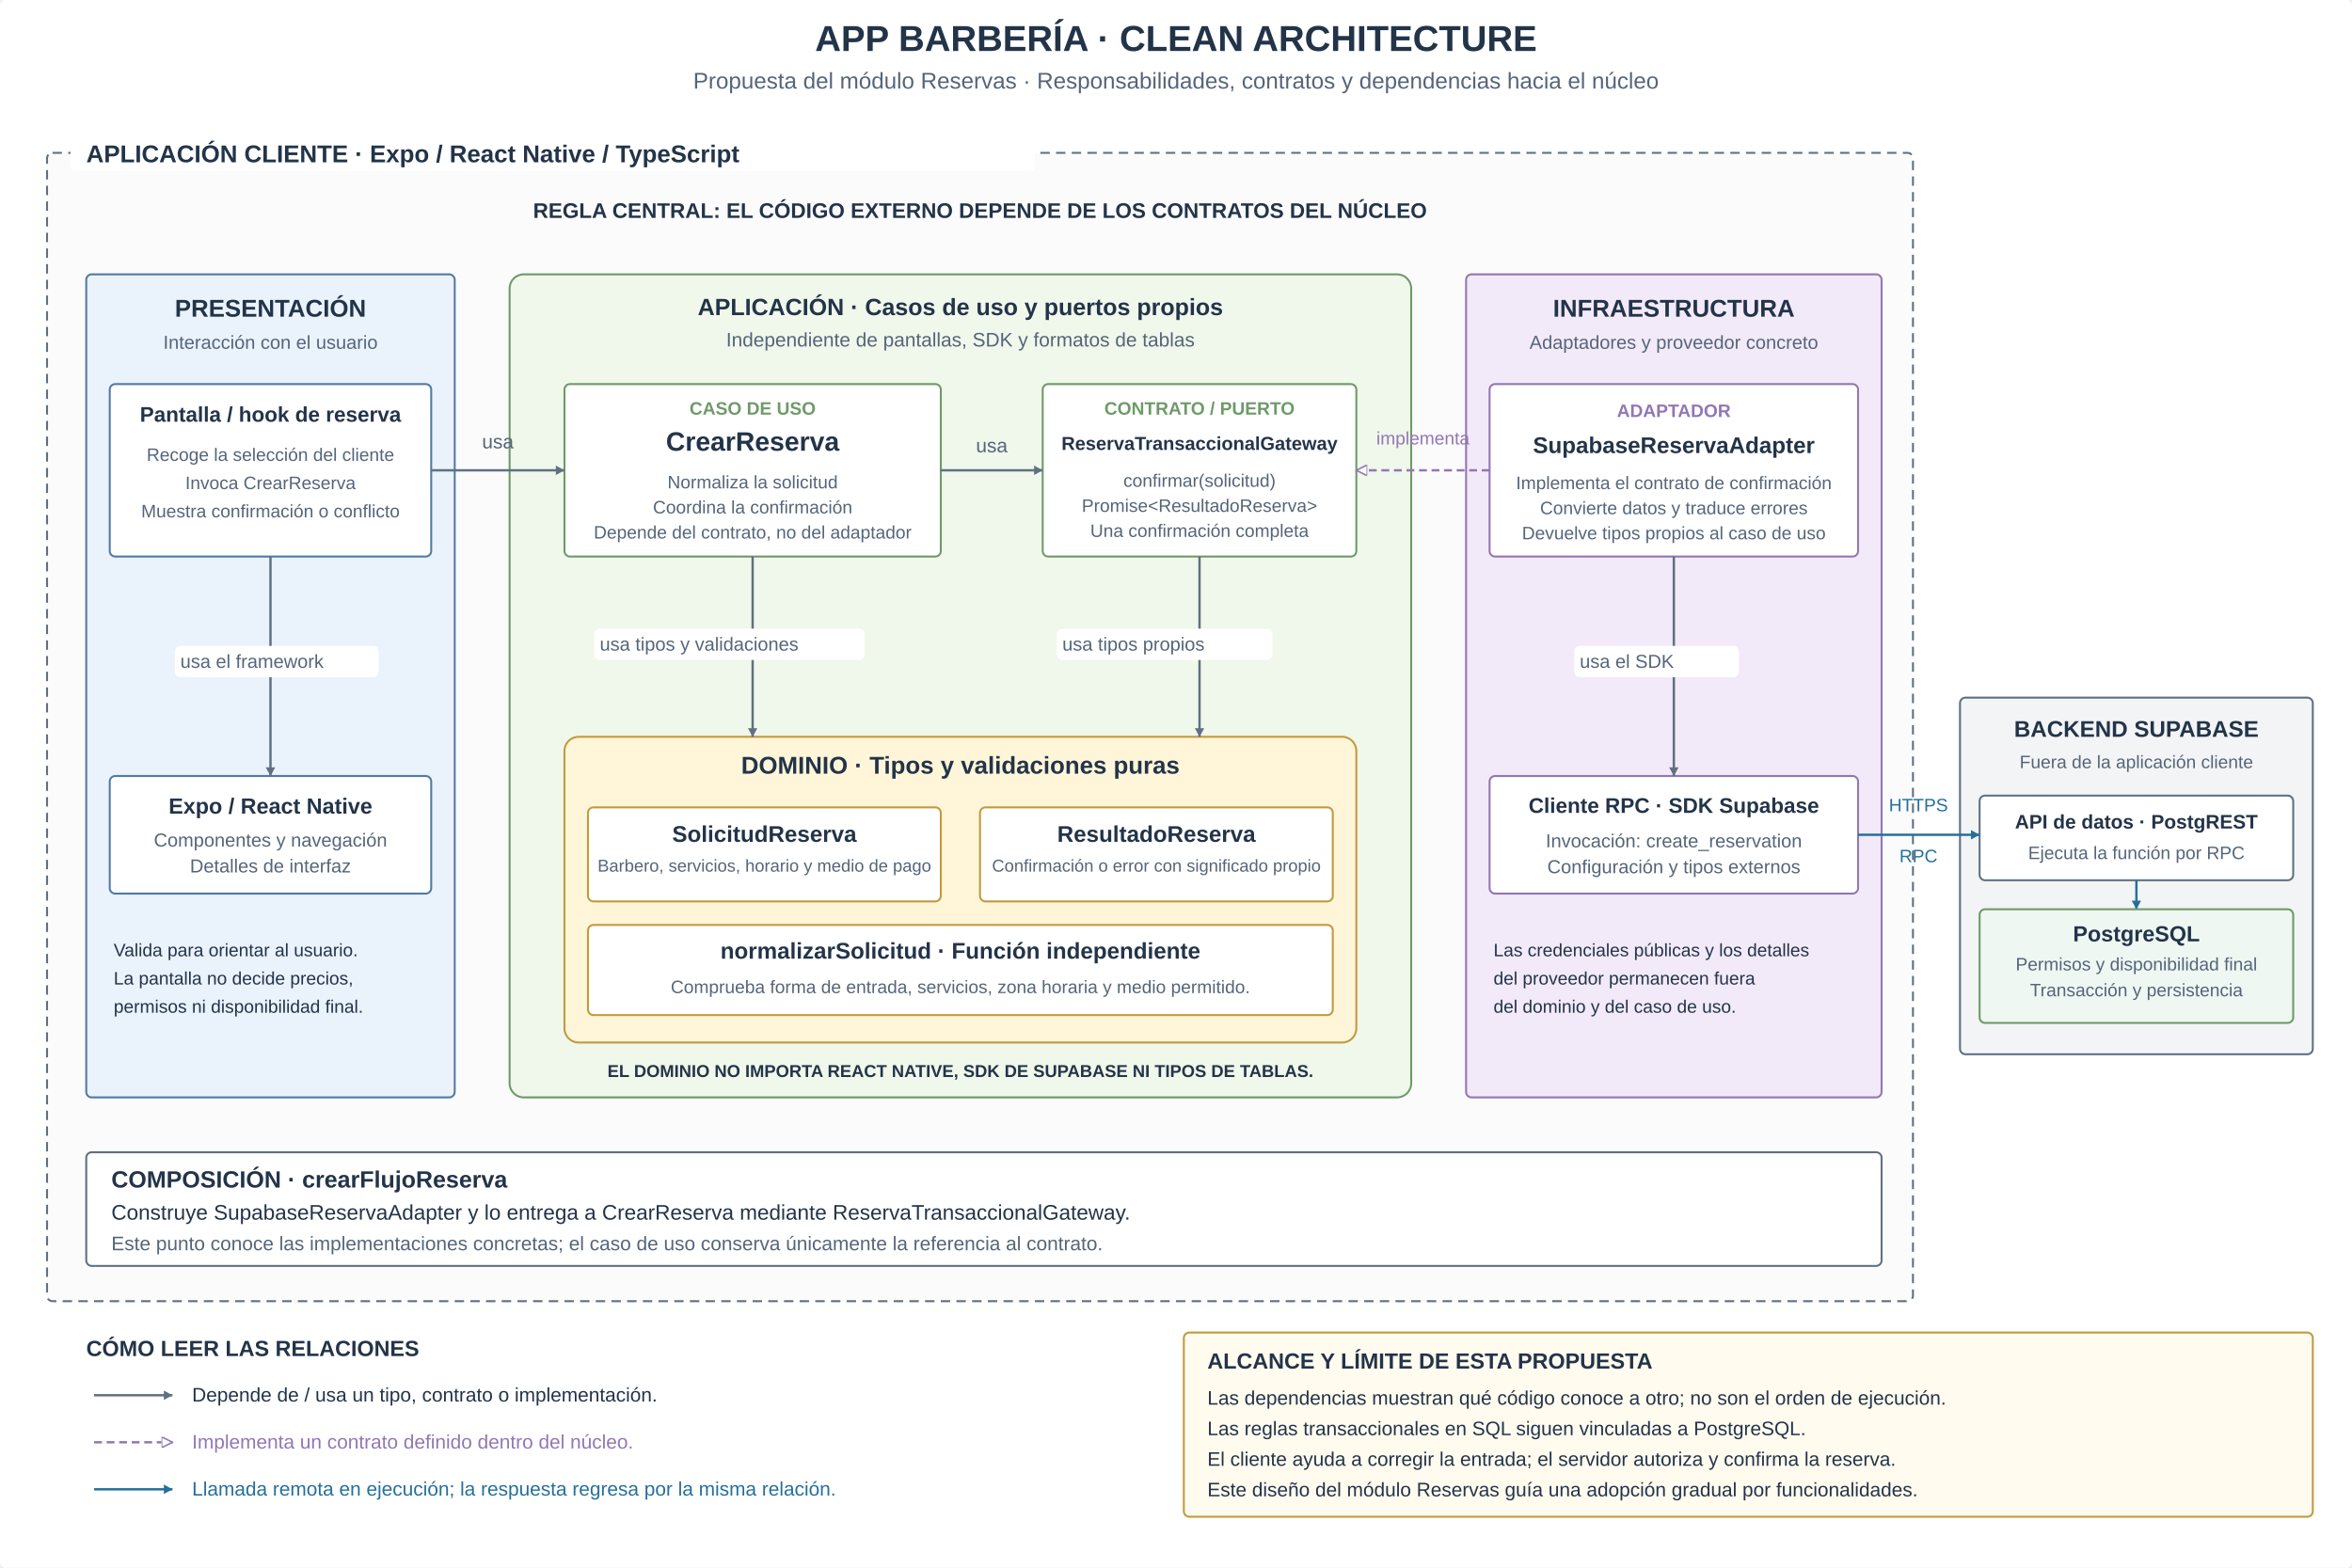
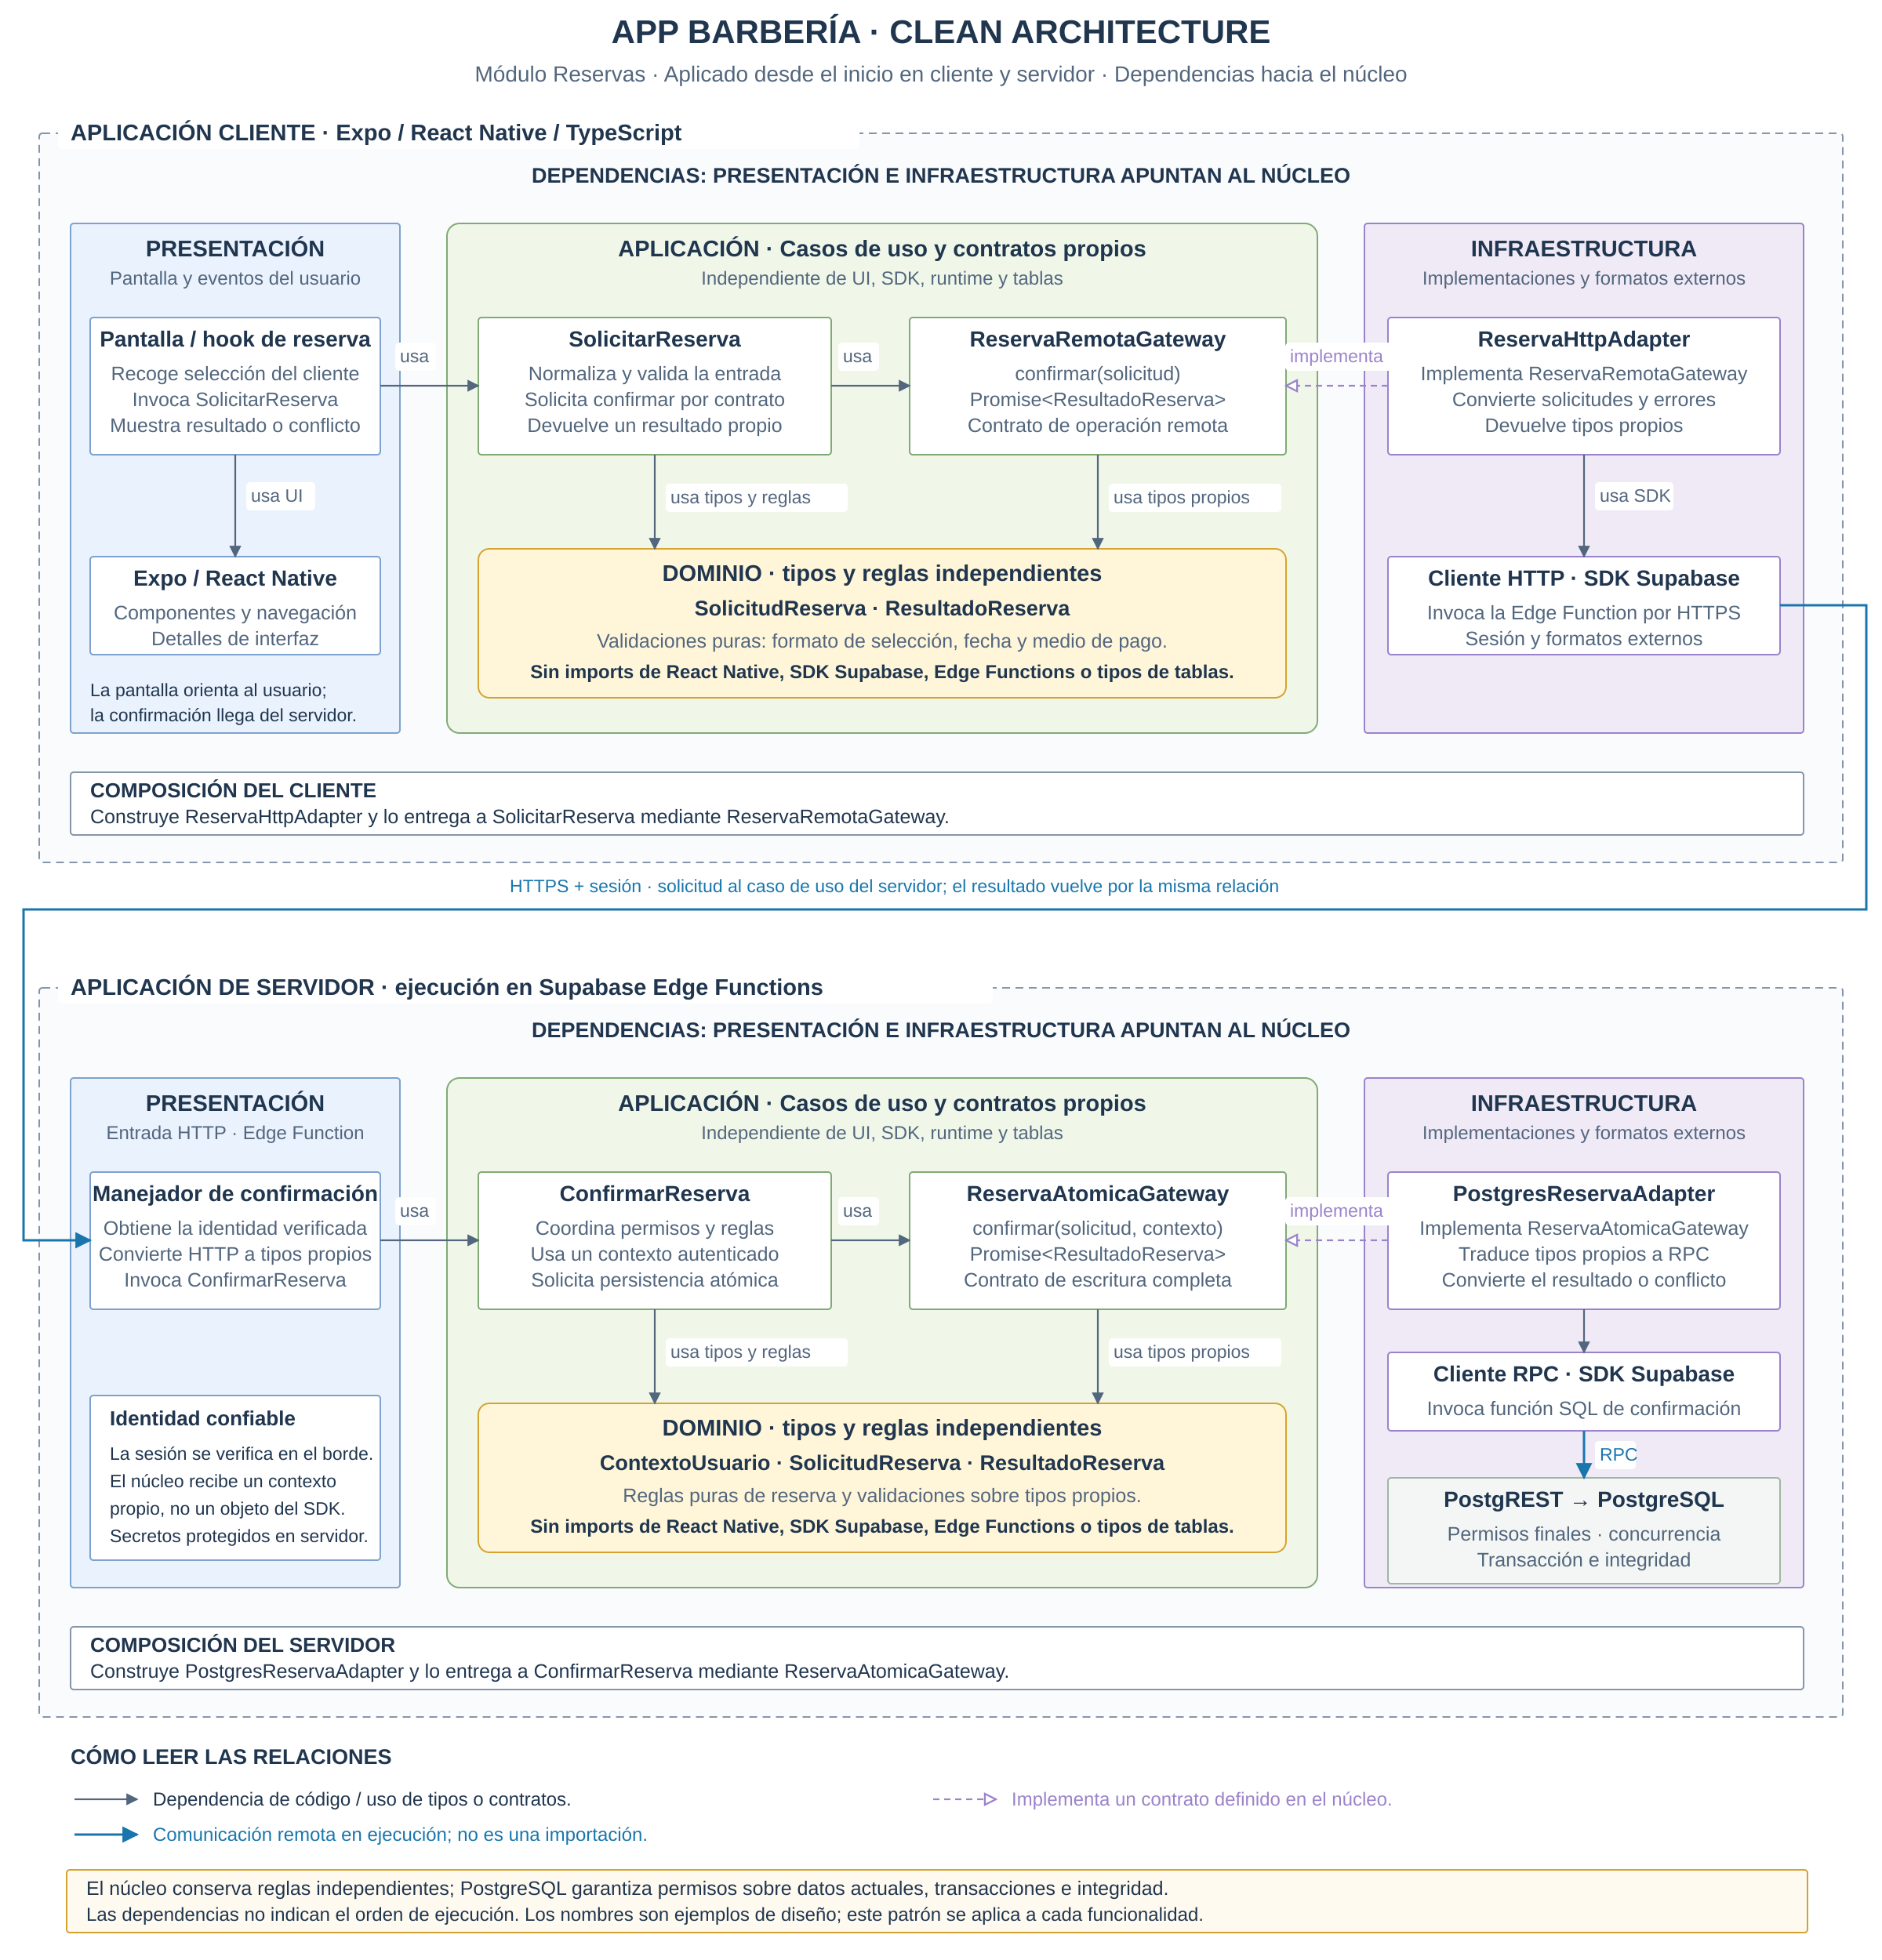
- <svg xmlns="http://www.w3.org/2000/svg" width="3000" height="2000" viewBox="0 0 3000 2000">
+ <svg xmlns="http://www.w3.org/2000/svg" width="2400" height="2500" viewBox="0 0 2400 2500">
  <defs>
-     <marker id="dep" markerWidth="12" markerHeight="12" refX="11" refY="6" orient="auto" markerUnits="userSpaceOnUse">
-       <path d="M0 0 L11 6 L0 12 Z" fill="#607081" />
+     <marker id="dep" viewBox="0 0 10 10" refX="9" refY="5" markerWidth="7" markerHeight="7" orient="auto">
+       <path d="M0 0L10 5L0 10Z" fill="#52667d" />
    </marker>
-     <marker id="impl" markerWidth="15" markerHeight="14" refX="14" refY="7" orient="auto" markerUnits="userSpaceOnUse">
-       <path d="M0 0 L14 7 L0 14 Z" fill="white" stroke="#9277B3" stroke-width="2" />
+     <marker id="impl" viewBox="0 0 10 10" refX="9" refY="5" markerWidth="8" markerHeight="8" orient="auto">
+       <path d="M1 1L9 5L1 9Z" fill="white" stroke="#9b83cb" stroke-width="1.3" />
    </marker>
-     <marker id="remote" markerWidth="12" markerHeight="12" refX="11" refY="6" orient="auto" markerUnits="userSpaceOnUse">
-       <path d="M0 0 L11 6 L0 12 Z" fill="#25709A" />
+     <marker id="remote" viewBox="0 0 10 10" refX="9" refY="5" markerWidth="7" markerHeight="7" orient="auto">
+       <path d="M0 0L10 5L0 10Z" fill="#1976ad" />
    </marker>
  </defs>
-   <rect x="0" y="0" width="3000" height="2000" rx="7" fill="white" stroke="none" stroke-width="2.5" />
-   <text x="1500" y="65" font-family="Arial, sans-serif" font-size="46" font-weight="700" fill="#233449" text-anchor="middle">APP BARBERÍA · CLEAN ARCHITECTURE</text>
-   <text x="1500" y="113" font-family="Arial, sans-serif" font-size="29" font-weight="400" fill="#556579" text-anchor="middle">Propuesta del módulo Reservas · Responsabilidades, contratos y dependencias hacia el núcleo</text>
-   <rect x="60" y="195" width="2380" height="1465" rx="7" fill="#FBFBFC" stroke="#607081" stroke-width="2.5" stroke-dasharray="12 8" />
-   <rect x="90" y="174" width="1230" height="44" rx="7" fill="white" stroke="none" stroke-width="2.5" />
-   <text x="110" y="207" font-family="Arial, sans-serif" font-size="31" font-weight="700" fill="#233449" text-anchor="start">APLICACIÓN CLIENTE · Expo / React Native / TypeScript</text>
-   <text x="1250" y="278" font-family="Arial, sans-serif" font-size="27" font-weight="700" fill="#233449" text-anchor="middle">REGLA CENTRAL: EL CÓDIGO EXTERNO DEPENDE DE LOS CONTRATOS DEL NÚCLEO</text>
-   <rect x="650" y="350" width="1150" height="1050" rx="18" fill="#F0F7EB" stroke="#6E9A68" stroke-width="2.5" />
-   <text x="1225" y="402" font-family="Arial, sans-serif" font-size="30" font-weight="700" fill="#233449" text-anchor="middle">APLICACIÓN · Casos de uso y puertos propios</text>
-   <text x="1225" y="442" font-family="Arial, sans-serif" font-size="25" font-weight="400" fill="#556579" text-anchor="middle">Independiente de pantallas, SDK y formatos de tablas</text>
-   <rect x="720" y="490" width="480" height="220" rx="7" fill="white" stroke="#6E9A68" stroke-width="2.5" />
-   <text x="960" y="529" font-family="Arial, sans-serif" font-size="23" font-weight="700" fill="#6E9A68" text-anchor="middle">CASO DE USO</text>
-   <text x="960" y="575" font-family="Arial, sans-serif" font-size="34" font-weight="700" fill="#233449" text-anchor="middle">CrearReserva</text>
-   <text x="960" y="623" font-family="Arial, sans-serif" font-size="23" font-weight="400" fill="#556579" text-anchor="middle">Normaliza la solicitud</text>
-   <text x="960" y="655" font-family="Arial, sans-serif" font-size="23" font-weight="400" fill="#556579" text-anchor="middle">Coordina la confirmación</text>
-   <text x="960" y="687" font-family="Arial, sans-serif" font-size="23" font-weight="400" fill="#556579" text-anchor="middle">Depende del contrato, no del adaptador</text>
-   <rect x="1330" y="490" width="400" height="220" rx="7" fill="white" stroke="#6E9A68" stroke-width="2.5" />
-   <text x="1530" y="529" font-family="Arial, sans-serif" font-size="23" font-weight="700" fill="#6E9A68" text-anchor="middle">CONTRATO / PUERTO</text>
-   <text x="1530" y="574" font-family="Arial, sans-serif" font-size="24" font-weight="700" fill="#233449" text-anchor="middle">ReservaTransaccionalGateway</text>
-   <text x="1530" y="621" font-family="Arial, sans-serif" font-size="23" font-weight="400" fill="#556579" text-anchor="middle">confirmar(solicitud)</text>
-   <text x="1530" y="653" font-family="Arial, sans-serif" font-size="23" font-weight="400" fill="#556579" text-anchor="middle">Promise&lt;ResultadoReserva&gt;</text>
-   <text x="1530" y="685" font-family="Arial, sans-serif" font-size="23" font-weight="400" fill="#556579" text-anchor="middle">Una confirmación completa</text>
-   <path d="M1200 600 H1330" fill="none" stroke="#607081" stroke-width="3" marker-end="url(#dep)" />
-   <text x="1265" y="577" font-family="Arial, sans-serif" font-size="25" font-weight="400" fill="#556579" text-anchor="middle">usa</text>
-   <rect x="720" y="940" width="1010" height="390" rx="18" fill="#FFF6D9" stroke="#C19A40" stroke-width="2.5" />
-   <text x="1225" y="987" font-family="Arial, sans-serif" font-size="31" font-weight="700" fill="#233449" text-anchor="middle">DOMINIO · Tipos y validaciones puras</text>
-   <rect x="750" y="1030" width="450" height="120" rx="7" fill="white" stroke="#C19A40" stroke-width="2.5" />
-   <text x="975" y="1074" font-family="Arial, sans-serif" font-size="29" font-weight="700" fill="#233449" text-anchor="middle">SolicitudReserva</text>
-   <text x="975" y="1112" font-family="Arial, sans-serif" font-size="22" font-weight="400" fill="#556579" text-anchor="middle">Barbero, servicios, horario y medio de pago</text>
-   <rect x="1250" y="1030" width="450" height="120" rx="7" fill="white" stroke="#C19A40" stroke-width="2.5" />
-   <text x="1475" y="1074" font-family="Arial, sans-serif" font-size="29" font-weight="700" fill="#233449" text-anchor="middle">ResultadoReserva</text>
-   <text x="1475" y="1112" font-family="Arial, sans-serif" font-size="22" font-weight="400" fill="#556579" text-anchor="middle">Confirmación o error con significado propio</text>
-   <rect x="750" y="1180" width="950" height="115" rx="7" fill="white" stroke="#C19A40" stroke-width="2.5" />
-   <text x="1225" y="1223" font-family="Arial, sans-serif" font-size="29" font-weight="700" fill="#233449" text-anchor="middle">normalizarSolicitud · Función independiente</text>
-   <text x="1225" y="1267" font-family="Arial, sans-serif" font-size="23" font-weight="400" fill="#556579" text-anchor="middle">Comprueba forma de entrada, servicios, zona horaria y medio permitido.</text>
-   <path d="M960 710 V940" fill="none" stroke="#607081" stroke-width="3" marker-end="url(#dep)" />
-   <rect x="758" y="802" width="345" height="40" rx="7" fill="white" stroke="none" stroke-width="2.5" />
-   <text x="765" y="830" font-family="Arial, sans-serif" font-size="24" font-weight="400" fill="#556579" text-anchor="start">usa tipos y validaciones</text>
-   <path d="M1530 710 V940" fill="none" stroke="#607081" stroke-width="3" marker-end="url(#dep)" />
-   <rect x="1348" y="802" width="275" height="40" rx="7" fill="white" stroke="none" stroke-width="2.5" />
-   <text x="1355" y="830" font-family="Arial, sans-serif" font-size="24" font-weight="400" fill="#556579" text-anchor="start">usa tipos propios</text>
-   <text x="1225" y="1374" font-family="Arial, sans-serif" font-size="22" font-weight="700" fill="#233449" text-anchor="middle">EL DOMINIO NO IMPORTA REACT NATIVE, SDK DE SUPABASE NI TIPOS DE TABLAS.</text>
-   <rect x="110" y="350" width="470" height="1050" rx="7" fill="#EAF2FC" stroke="#527AA5" stroke-width="2.5" />
-   <text x="345" y="404" font-family="Arial, sans-serif" font-size="31" font-weight="700" fill="#233449" text-anchor="middle">PRESENTACIÓN</text>
-   <text x="345" y="445" font-family="Arial, sans-serif" font-size="24" font-weight="400" fill="#556579" text-anchor="middle">Interacción con el usuario</text>
-   <rect x="140" y="490" width="410" height="220" rx="7" fill="white" stroke="#527AA5" stroke-width="2.5" />
-   <text x="345" y="538" font-family="Arial, sans-serif" font-size="27" font-weight="700" fill="#233449" text-anchor="middle">Pantalla / hook de reserva</text>
-   <text x="345" y="588" font-family="Arial, sans-serif" font-size="23" font-weight="400" fill="#556579" text-anchor="middle">Recoge la selección del cliente</text>
-   <text x="345" y="624" font-family="Arial, sans-serif" font-size="23" font-weight="400" fill="#556579" text-anchor="middle">Invoca CrearReserva</text>
-   <text x="345" y="660" font-family="Arial, sans-serif" font-size="23" font-weight="400" fill="#556579" text-anchor="middle">Muestra confirmación o conflicto</text>
-   <path d="M550 600 H720" fill="none" stroke="#607081" stroke-width="3" marker-end="url(#dep)" />
-   <text x="635" y="572" font-family="Arial, sans-serif" font-size="25" font-weight="400" fill="#556579" text-anchor="middle">usa</text>
-   <rect x="140" y="990" width="410" height="150" rx="7" fill="white" stroke="#527AA5" stroke-width="2.5" />
-   <text x="345" y="1038" font-family="Arial, sans-serif" font-size="28" font-weight="700" fill="#233449" text-anchor="middle">Expo / React Native</text>
-   <text x="345" y="1080" font-family="Arial, sans-serif" font-size="24" font-weight="400" fill="#556579" text-anchor="middle">Componentes y navegación</text>
-   <text x="345" y="1113" font-family="Arial, sans-serif" font-size="24" font-weight="400" fill="#556579" text-anchor="middle">Detalles de interfaz</text>
-   <path d="M345 710 V990" fill="none" stroke="#607081" stroke-width="3" marker-end="url(#dep)" />
-   <rect x="223" y="824" width="260" height="40" rx="7" fill="white" stroke="none" stroke-width="2.5" />
-   <text x="230" y="852" font-family="Arial, sans-serif" font-size="24" font-weight="400" fill="#556579" text-anchor="start">usa el framework</text>
-   <text x="145" y="1220" font-family="Arial, sans-serif" font-size="23" font-weight="400" fill="#233449" text-anchor="start">Valida para orientar al usuario.</text>
-   <text x="145" y="1256" font-family="Arial, sans-serif" font-size="23" font-weight="400" fill="#233449" text-anchor="start">La pantalla no decide precios,</text>
-   <text x="145" y="1292" font-family="Arial, sans-serif" font-size="23" font-weight="400" fill="#233449" text-anchor="start">permisos ni disponibilidad final.</text>
-   <rect x="1870" y="350" width="530" height="1050" rx="7" fill="#F2EAF8" stroke="#9277B3" stroke-width="2.5" />
-   <text x="2135" y="404" font-family="Arial, sans-serif" font-size="31" font-weight="700" fill="#233449" text-anchor="middle">INFRAESTRUCTURA</text>
-   <text x="2135" y="445" font-family="Arial, sans-serif" font-size="24" font-weight="400" fill="#556579" text-anchor="middle">Adaptadores y proveedor concreto</text>
-   <rect x="1900" y="490" width="470" height="220" rx="7" fill="white" stroke="#9277B3" stroke-width="2.5" />
-   <text x="2135" y="532" font-family="Arial, sans-serif" font-size="23" font-weight="700" fill="#9277B3" text-anchor="middle">ADAPTADOR</text>
-   <text x="2135" y="578" font-family="Arial, sans-serif" font-size="29" font-weight="700" fill="#233449" text-anchor="middle">SupabaseReservaAdapter</text>
-   <text x="2135" y="624" font-family="Arial, sans-serif" font-size="23" font-weight="400" fill="#556579" text-anchor="middle">Implementa el contrato de confirmación</text>
-   <text x="2135" y="656" font-family="Arial, sans-serif" font-size="23" font-weight="400" fill="#556579" text-anchor="middle">Convierte datos y traduce errores</text>
-   <text x="2135" y="688" font-family="Arial, sans-serif" font-size="23" font-weight="400" fill="#556579" text-anchor="middle">Devuelve tipos propios al caso de uso</text>
-   <path d="M1900 600 H1730" fill="none" stroke="#9277B3" stroke-width="3" stroke-dasharray="10 6" marker-end="url(#impl)" />
-   <text x="1815" y="567" font-family="Arial, sans-serif" font-size="23" font-weight="400" fill="#9277B3" text-anchor="middle">implementa</text>
-   <rect x="1900" y="990" width="470" height="150" rx="7" fill="white" stroke="#9277B3" stroke-width="2.5" />
-   <text x="2135" y="1037" font-family="Arial, sans-serif" font-size="27" font-weight="700" fill="#233449" text-anchor="middle">Cliente RPC · SDK Supabase</text>
-   <text x="2135" y="1081" font-family="Arial, sans-serif" font-size="24" font-weight="400" fill="#556579" text-anchor="middle">Invocación: create_reservation</text>
-   <text x="2135" y="1114" font-family="Arial, sans-serif" font-size="24" font-weight="400" fill="#556579" text-anchor="middle">Configuración y tipos externos</text>
-   <path d="M2135 710 V990" fill="none" stroke="#607081" stroke-width="3" marker-end="url(#dep)" />
-   <rect x="2008" y="824" width="210" height="40" rx="7" fill="white" stroke="none" stroke-width="2.5" />
-   <text x="2015" y="852" font-family="Arial, sans-serif" font-size="24" font-weight="400" fill="#556579" text-anchor="start">usa el SDK</text>
-   <text x="1905" y="1220" font-family="Arial, sans-serif" font-size="23" font-weight="400" fill="#233449" text-anchor="start">Las credenciales públicas y los detalles</text>
-   <text x="1905" y="1256" font-family="Arial, sans-serif" font-size="23" font-weight="400" fill="#233449" text-anchor="start">del proveedor permanecen fuera</text>
-   <text x="1905" y="1292" font-family="Arial, sans-serif" font-size="23" font-weight="400" fill="#233449" text-anchor="start">del dominio y del caso de uso.</text>
-   <rect x="2500" y="890" width="450" height="455" rx="7" fill="#F3F4F6" stroke="#607081" stroke-width="2.5" />
-   <text x="2725" y="940" font-family="Arial, sans-serif" font-size="29" font-weight="700" fill="#233449" text-anchor="middle">BACKEND SUPABASE</text>
-   <text x="2725" y="980" font-family="Arial, sans-serif" font-size="23" font-weight="400" fill="#556579" text-anchor="middle">Fuera de la aplicación cliente</text>
-   <rect x="2525" y="1015" width="400" height="108" rx="7" fill="white" stroke="#607081" stroke-width="2.5" />
-   <text x="2725" y="1057" font-family="Arial, sans-serif" font-size="25" font-weight="700" fill="#233449" text-anchor="middle">API de datos · PostgREST</text>
-   <text x="2725" y="1096" font-family="Arial, sans-serif" font-size="23" font-weight="400" fill="#556579" text-anchor="middle">Ejecuta la función por RPC</text>
-   <path d="M2370 1065 H2525" fill="none" stroke="#25709A" stroke-width="3" marker-end="url(#remote)" />
-   <text x="2447" y="1035" font-family="Arial, sans-serif" font-size="23" font-weight="400" fill="#25709A" text-anchor="middle">HTTPS</text>
-   <text x="2447" y="1100" font-family="Arial, sans-serif" font-size="23" font-weight="400" fill="#25709A" text-anchor="middle">RPC</text>
-   <path d="M2725 1123 V1160" fill="none" stroke="#25709A" stroke-width="3" marker-end="url(#remote)" />
-   <rect x="2525" y="1160" width="400" height="145" rx="7" fill="#EEF7F2" stroke="#6E9A68" stroke-width="2.5" />
-   <text x="2725" y="1201" font-family="Arial, sans-serif" font-size="28" font-weight="700" fill="#233449" text-anchor="middle">PostgreSQL</text>
-   <text x="2725" y="1238" font-family="Arial, sans-serif" font-size="23" font-weight="400" fill="#556579" text-anchor="middle">Permisos y disponibilidad final</text>
-   <text x="2725" y="1271" font-family="Arial, sans-serif" font-size="23" font-weight="400" fill="#556579" text-anchor="middle">Transacción y persistencia</text>
-   <rect x="110" y="1470" width="2290" height="145" rx="7" fill="white" stroke="#607081" stroke-width="2.5" />
-   <text x="142" y="1515" font-family="Arial, sans-serif" font-size="30" font-weight="700" fill="#233449" text-anchor="start">COMPOSICIÓN · crearFlujoReserva</text>
-   <text x="142" y="1556" font-family="Arial, sans-serif" font-size="27" font-weight="400" fill="#233449" text-anchor="start">Construye SupabaseReservaAdapter y lo entrega a CrearReserva mediante ReservaTransaccionalGateway.</text>
-   <text x="142" y="1595" font-family="Arial, sans-serif" font-size="25" font-weight="400" fill="#556579" text-anchor="start">Este punto conoce las implementaciones concretas; el caso de uso conserva únicamente la referencia al contrato.</text>
-   <text x="110" y="1730" font-family="Arial, sans-serif" font-size="28" font-weight="700" fill="#233449" text-anchor="start">CÓMO LEER LAS RELACIONES</text>
-   <path d="M120 1780 H220" fill="none" stroke="#607081" stroke-width="3" marker-end="url(#dep)" />
-   <text x="245" y="1788" font-family="Arial, sans-serif" font-size="25" font-weight="400" fill="#233449" text-anchor="start">Depende de / usa un tipo, contrato o implementación.</text>
-   <path d="M120 1840 H220" fill="none" stroke="#9277B3" stroke-width="3" stroke-dasharray="10 6" marker-end="url(#impl)" />
-   <text x="245" y="1848" font-family="Arial, sans-serif" font-size="25" font-weight="400" fill="#9277B3" text-anchor="start">Implementa un contrato definido dentro del núcleo.</text>
-   <path d="M120 1900 H220" fill="none" stroke="#25709A" stroke-width="3" marker-end="url(#remote)" />
-   <text x="245" y="1908" font-family="Arial, sans-serif" font-size="25" font-weight="400" fill="#25709A" text-anchor="start">Llamada remota en ejecución; la respuesta regresa por la misma relación.</text>
-   <rect x="1510" y="1700" width="1440" height="235" rx="7" fill="#FFFBEF" stroke="#C19A40" stroke-width="2.5" />
-   <text x="1540" y="1746" font-family="Arial, sans-serif" font-size="28" font-weight="700" fill="#233449" text-anchor="start">ALCANCE Y LÍMITE DE ESTA PROPUESTA</text>
-   <text x="1540" y="1792" font-family="Arial, sans-serif" font-size="25" font-weight="400" fill="#233449" text-anchor="start">Las dependencias muestran qué código conoce a otro; no son el orden de ejecución.</text>
-   <text x="1540" y="1831" font-family="Arial, sans-serif" font-size="25" font-weight="400" fill="#233449" text-anchor="start">Las reglas transaccionales en SQL siguen vinculadas a PostgreSQL.</text>
-   <text x="1540" y="1870" font-family="Arial, sans-serif" font-size="25" font-weight="400" fill="#233449" text-anchor="start">El cliente ayuda a corregir la entrada; el servidor autoriza y confirma la reserva.</text>
-   <text x="1540" y="1909" font-family="Arial, sans-serif" font-size="25" font-weight="400" fill="#233449" text-anchor="start">Este diseño del módulo Reservas guía una adopción gradual por funcionalidades.</text>
+   <rect width="2400" height="2500" fill="white" />
+   <text x="1200" y="55" font-family="Arial,sans-serif" font-size="42" font-weight="700" text-anchor="middle" fill="#20364f">APP BARBERÍA · CLEAN ARCHITECTURE</text>
+   <text x="1200" y="104" font-family="Arial,sans-serif" font-size="28" font-weight="400" text-anchor="middle" fill="#52667d">Módulo Reservas · Aplicado desde el inicio en cliente y servidor · Dependencias hacia el núcleo</text>
+   <rect x="50" y="170" width="2300" height="930" rx="4" fill="#fafbfd" stroke="#8595aa" stroke-width="2" stroke-dasharray="10 7" />
+   <rect x="75" y="153" width="1020" height="36" rx="4" fill="#fff" stroke="#fff" stroke-width="2" />
+   <text x="90" y="179" font-family="Arial,sans-serif" font-size="29" font-weight="700" text-anchor="start" fill="#20364f">APLICACIÓN CLIENTE · Expo / React Native / TypeScript</text>
+   <text x="1200" y="233" font-family="Arial,sans-serif" font-size="27" font-weight="700" text-anchor="middle" fill="#20364f">DEPENDENCIAS: PRESENTACIÓN E INFRAESTRUCTURA APUNTAN AL NÚCLEO</text>
+   <rect x="90" y="285" width="420" height="650" rx="4" fill="#eaf2fe" stroke="#7ca2cd" stroke-width="2" />
+   <text x="300" y="327" font-family="Arial,sans-serif" font-size="29" font-weight="700" text-anchor="middle" fill="#20364f">PRESENTACIÓN</text>
+   <text x="300" y="363" font-family="Arial,sans-serif" font-size="24" font-weight="400" text-anchor="middle" fill="#52667d">Pantalla y eventos del usuario</text>
+   <rect x="570" y="285" width="1110" height="650" rx="16" fill="#f0f7e9" stroke="#80aa76" stroke-width="2" />
+   <text x="1125" y="327" font-family="Arial,sans-serif" font-size="29" font-weight="700" text-anchor="middle" fill="#20364f">APLICACIÓN · Casos de uso y contratos propios</text>
+   <text x="1125" y="363" font-family="Arial,sans-serif" font-size="24" font-weight="400" text-anchor="middle" fill="#52667d">Independiente de UI, SDK, runtime y tablas</text>
+   <rect x="1740" y="285" width="560" height="650" rx="4" fill="#f0eaf7" stroke="#9b83cb" stroke-width="2" />
+   <text x="2020" y="327" font-family="Arial,sans-serif" font-size="29" font-weight="700" text-anchor="middle" fill="#20364f">INFRAESTRUCTURA</text>
+   <text x="2020" y="363" font-family="Arial,sans-serif" font-size="24" font-weight="400" text-anchor="middle" fill="#52667d">Implementaciones y formatos externos</text>
+   <rect x="115" y="405" width="370" height="175" rx="4" fill="#fff" stroke="#7ca2cd" stroke-width="2" />
+   <text x="300" y="442" font-family="Arial,sans-serif" font-size="28" font-weight="700" text-anchor="middle" fill="#20364f">Pantalla / hook de reserva</text>
+   <text x="300" y="485" font-family="Arial,sans-serif" font-size="25" font-weight="400" text-anchor="middle" fill="#52667d">Recoge selección del cliente</text>
+   <text x="300" y="518" font-family="Arial,sans-serif" font-size="25" font-weight="400" text-anchor="middle" fill="#52667d">Invoca SolicitarReserva</text>
+   <text x="300" y="551" font-family="Arial,sans-serif" font-size="25" font-weight="400" text-anchor="middle" fill="#52667d">Muestra resultado o conflicto</text>
+   <rect x="610" y="405" width="450" height="175" rx="4" fill="#fff" stroke="#80aa76" stroke-width="2" />
+   <text x="835" y="442" font-family="Arial,sans-serif" font-size="28" font-weight="700" text-anchor="middle" fill="#20364f">SolicitarReserva</text>
+   <text x="835" y="485" font-family="Arial,sans-serif" font-size="25" font-weight="400" text-anchor="middle" fill="#52667d">Normaliza y valida la entrada</text>
+   <text x="835" y="518" font-family="Arial,sans-serif" font-size="25" font-weight="400" text-anchor="middle" fill="#52667d">Solicita confirmar por contrato</text>
+   <text x="835" y="551" font-family="Arial,sans-serif" font-size="25" font-weight="400" text-anchor="middle" fill="#52667d">Devuelve un resultado propio</text>
+   <rect x="1160" y="405" width="480" height="175" rx="4" fill="#fff" stroke="#80aa76" stroke-width="2" />
+   <text x="1400" y="442" font-family="Arial,sans-serif" font-size="28" font-weight="700" text-anchor="middle" fill="#20364f">ReservaRemotaGateway</text>
+   <text x="1400" y="485" font-family="Arial,sans-serif" font-size="25" font-weight="400" text-anchor="middle" fill="#52667d">confirmar(solicitud)</text>
+   <text x="1400" y="518" font-family="Arial,sans-serif" font-size="25" font-weight="400" text-anchor="middle" fill="#52667d">Promise&lt;ResultadoReserva&gt;</text>
+   <text x="1400" y="551" font-family="Arial,sans-serif" font-size="25" font-weight="400" text-anchor="middle" fill="#52667d">Contrato de operación remota</text>
+   <rect x="1770" y="405" width="500" height="175" rx="4" fill="#fff" stroke="#9b83cb" stroke-width="2" />
+   <text x="2020" y="442" font-family="Arial,sans-serif" font-size="28" font-weight="700" text-anchor="middle" fill="#20364f">ReservaHttpAdapter</text>
+   <text x="2020" y="485" font-family="Arial,sans-serif" font-size="25" font-weight="400" text-anchor="middle" fill="#52667d">Implementa ReservaRemotaGateway</text>
+   <text x="2020" y="518" font-family="Arial,sans-serif" font-size="25" font-weight="400" text-anchor="middle" fill="#52667d">Convierte solicitudes y errores</text>
+   <text x="2020" y="551" font-family="Arial,sans-serif" font-size="25" font-weight="400" text-anchor="middle" fill="#52667d">Devuelve tipos propios</text>
+   <path d="M485 492H610" fill="none" stroke="#52667d" stroke-width="2.2" marker-end="url(#dep)" />
+   <rect x="505" y="438" width="50" height="34" rx="4" fill="#fff" stroke="#fff" stroke-width="2" />
+   <text x="510" y="462" font-family="Arial,sans-serif" font-size="23" font-weight="400" text-anchor="start" fill="#52667d">usa</text>
+   <path d="M1060 492H1160" fill="none" stroke="#52667d" stroke-width="2.2" marker-end="url(#dep)" />
+   <rect x="1070" y="438" width="50" height="34" rx="4" fill="#fff" stroke="#fff" stroke-width="2" />
+   <text x="1075" y="462" font-family="Arial,sans-serif" font-size="23" font-weight="400" text-anchor="start" fill="#52667d">usa</text>
+   <path d="M1770 492H1640" fill="none" stroke="#9b83cb" stroke-width="2.2" stroke-dasharray="8 6" marker-end="url(#impl)" />
+   <rect x="1640" y="438" width="134" height="34" rx="4" fill="#fff" stroke="#fff" stroke-width="2" />
+   <text x="1645" y="462" font-family="Arial,sans-serif" font-size="23" font-weight="400" text-anchor="start" fill="#9b83cb">implementa</text>
+   <rect x="610" y="700" width="1030" height="190" rx="14" fill="#fff6da" stroke="#d5a32d" stroke-width="2" />
+   <text x="1125" y="741" font-family="Arial,sans-serif" font-size="29" font-weight="700" text-anchor="middle" fill="#20364f">DOMINIO · tipos y reglas independientes</text>
+   <text x="1125" y="785" font-family="Arial,sans-serif" font-size="27" font-weight="700" text-anchor="middle" fill="#20364f">SolicitudReserva · ResultadoReserva</text>
+   <text x="1125" y="826" font-family="Arial,sans-serif" font-size="25" font-weight="400" text-anchor="middle" fill="#52667d">Validaciones puras: formato de selección, fecha y medio de pago.</text>
+   <text x="1125" y="865" font-family="Arial,sans-serif" font-size="24" font-weight="700" text-anchor="middle" fill="#20364f">Sin imports de React Native, SDK Supabase, Edge Functions o tipos de tablas.</text>
+   <path d="M835 580V700" fill="none" stroke="#52667d" stroke-width="2.2" marker-end="url(#dep)" />
+   <rect x="850" y="618" width="230" height="34" rx="4" fill="#fff" stroke="#fff" stroke-width="2" />
+   <text x="855" y="642" font-family="Arial,sans-serif" font-size="23" font-weight="400" text-anchor="start" fill="#52667d">usa tipos y reglas</text>
+   <path d="M1400 580V700" fill="none" stroke="#52667d" stroke-width="2.2" marker-end="url(#dep)" />
+   <rect x="1415" y="618" width="218" height="34" rx="4" fill="#fff" stroke="#fff" stroke-width="2" />
+   <text x="1420" y="642" font-family="Arial,sans-serif" font-size="23" font-weight="400" text-anchor="start" fill="#52667d">usa tipos propios</text>
+   <rect x="115" y="710" width="370" height="125" rx="4" fill="#fff" stroke="#7ca2cd" stroke-width="2" />
+   <text x="300" y="747" font-family="Arial,sans-serif" font-size="28" font-weight="700" text-anchor="middle" fill="#20364f">Expo / React Native</text>
+   <text x="300" y="790" font-family="Arial,sans-serif" font-size="25" font-weight="400" text-anchor="middle" fill="#52667d">Componentes y navegación</text>
+   <text x="300" y="823" font-family="Arial,sans-serif" font-size="25" font-weight="400" text-anchor="middle" fill="#52667d">Detalles de interfaz</text>
+   <path d="M300 580V710" fill="none" stroke="#52667d" stroke-width="2.2" marker-end="url(#dep)" />
+   <rect x="315" y="616" width="86" height="34" rx="4" fill="#fff" stroke="#fff" stroke-width="2" />
+   <text x="320" y="640" font-family="Arial,sans-serif" font-size="23" font-weight="400" text-anchor="start" fill="#52667d">usa UI</text>
+   <rect x="1770" y="710" width="500" height="125" rx="4" fill="#fff" stroke="#9b83cb" stroke-width="2" />
+   <text x="2020" y="747" font-family="Arial,sans-serif" font-size="28" font-weight="700" text-anchor="middle" fill="#20364f">Cliente HTTP · SDK Supabase</text>
+   <text x="2020" y="790" font-family="Arial,sans-serif" font-size="25" font-weight="400" text-anchor="middle" fill="#52667d">Invoca la Edge Function por HTTPS</text>
+   <text x="2020" y="823" font-family="Arial,sans-serif" font-size="25" font-weight="400" text-anchor="middle" fill="#52667d">Sesión y formatos externos</text>
+   <path d="M2020 580V710" fill="none" stroke="#52667d" stroke-width="2.2" marker-end="url(#dep)" />
+   <rect x="2035" y="616" width="98" height="34" rx="4" fill="#fff" stroke="#fff" stroke-width="2" />
+   <text x="2040" y="640" font-family="Arial,sans-serif" font-size="23" font-weight="400" text-anchor="start" fill="#52667d">usa SDK</text>
+   <text x="115" y="888" font-family="Arial,sans-serif" font-size="23" font-weight="400" text-anchor="start" fill="#20364f">La pantalla orienta al usuario;</text>
+   <text x="115" y="920" font-family="Arial,sans-serif" font-size="23" font-weight="400" text-anchor="start" fill="#20364f">la confirmación llega del servidor.</text>
+   <rect x="90" y="985" width="2210" height="80" rx="4" fill="#fff" stroke="#8595aa" stroke-width="2" />
+   <text x="115" y="1017" font-family="Arial,sans-serif" font-size="26" font-weight="700" text-anchor="start" fill="#20364f">COMPOSICIÓN DEL CLIENTE</text>
+   <text x="115" y="1050" font-family="Arial,sans-serif" font-size="25" font-weight="400" text-anchor="start" fill="#20364f">Construye ReservaHttpAdapter y lo entrega a SolicitarReserva mediante ReservaRemotaGateway.</text>
+   <rect x="50" y="1260" width="2300" height="930" rx="4" fill="#fafbfd" stroke="#8595aa" stroke-width="2" stroke-dasharray="10 7" />
+   <rect x="75" y="1243" width="1190" height="36" rx="4" fill="#fff" stroke="#fff" stroke-width="2" />
+   <text x="90" y="1269" font-family="Arial,sans-serif" font-size="29" font-weight="700" text-anchor="start" fill="#20364f">APLICACIÓN DE SERVIDOR · ejecución en Supabase Edge Functions</text>
+   <text x="1200" y="1323" font-family="Arial,sans-serif" font-size="27" font-weight="700" text-anchor="middle" fill="#20364f">DEPENDENCIAS: PRESENTACIÓN E INFRAESTRUCTURA APUNTAN AL NÚCLEO</text>
+   <rect x="90" y="1375" width="420" height="650" rx="4" fill="#eaf2fe" stroke="#7ca2cd" stroke-width="2" />
+   <text x="300" y="1417" font-family="Arial,sans-serif" font-size="29" font-weight="700" text-anchor="middle" fill="#20364f">PRESENTACIÓN</text>
+   <text x="300" y="1453" font-family="Arial,sans-serif" font-size="24" font-weight="400" text-anchor="middle" fill="#52667d">Entrada HTTP · Edge Function</text>
+   <rect x="570" y="1375" width="1110" height="650" rx="16" fill="#f0f7e9" stroke="#80aa76" stroke-width="2" />
+   <text x="1125" y="1417" font-family="Arial,sans-serif" font-size="29" font-weight="700" text-anchor="middle" fill="#20364f">APLICACIÓN · Casos de uso y contratos propios</text>
+   <text x="1125" y="1453" font-family="Arial,sans-serif" font-size="24" font-weight="400" text-anchor="middle" fill="#52667d">Independiente de UI, SDK, runtime y tablas</text>
+   <rect x="1740" y="1375" width="560" height="650" rx="4" fill="#f0eaf7" stroke="#9b83cb" stroke-width="2" />
+   <text x="2020" y="1417" font-family="Arial,sans-serif" font-size="29" font-weight="700" text-anchor="middle" fill="#20364f">INFRAESTRUCTURA</text>
+   <text x="2020" y="1453" font-family="Arial,sans-serif" font-size="24" font-weight="400" text-anchor="middle" fill="#52667d">Implementaciones y formatos externos</text>
+   <rect x="115" y="1495" width="370" height="175" rx="4" fill="#fff" stroke="#7ca2cd" stroke-width="2" />
+   <text x="300" y="1532" font-family="Arial,sans-serif" font-size="28" font-weight="700" text-anchor="middle" fill="#20364f">Manejador de confirmación</text>
+   <text x="300" y="1575" font-family="Arial,sans-serif" font-size="25" font-weight="400" text-anchor="middle" fill="#52667d">Obtiene la identidad verificada</text>
+   <text x="300" y="1608" font-family="Arial,sans-serif" font-size="25" font-weight="400" text-anchor="middle" fill="#52667d">Convierte HTTP a tipos propios</text>
+   <text x="300" y="1641" font-family="Arial,sans-serif" font-size="25" font-weight="400" text-anchor="middle" fill="#52667d">Invoca ConfirmarReserva</text>
+   <rect x="610" y="1495" width="450" height="175" rx="4" fill="#fff" stroke="#80aa76" stroke-width="2" />
+   <text x="835" y="1532" font-family="Arial,sans-serif" font-size="28" font-weight="700" text-anchor="middle" fill="#20364f">ConfirmarReserva</text>
+   <text x="835" y="1575" font-family="Arial,sans-serif" font-size="25" font-weight="400" text-anchor="middle" fill="#52667d">Coordina permisos y reglas</text>
+   <text x="835" y="1608" font-family="Arial,sans-serif" font-size="25" font-weight="400" text-anchor="middle" fill="#52667d">Usa un contexto autenticado</text>
+   <text x="835" y="1641" font-family="Arial,sans-serif" font-size="25" font-weight="400" text-anchor="middle" fill="#52667d">Solicita persistencia atómica</text>
+   <rect x="1160" y="1495" width="480" height="175" rx="4" fill="#fff" stroke="#80aa76" stroke-width="2" />
+   <text x="1400" y="1532" font-family="Arial,sans-serif" font-size="28" font-weight="700" text-anchor="middle" fill="#20364f">ReservaAtomicaGateway</text>
+   <text x="1400" y="1575" font-family="Arial,sans-serif" font-size="25" font-weight="400" text-anchor="middle" fill="#52667d">confirmar(solicitud, contexto)</text>
+   <text x="1400" y="1608" font-family="Arial,sans-serif" font-size="25" font-weight="400" text-anchor="middle" fill="#52667d">Promise&lt;ResultadoReserva&gt;</text>
+   <text x="1400" y="1641" font-family="Arial,sans-serif" font-size="25" font-weight="400" text-anchor="middle" fill="#52667d">Contrato de escritura completa</text>
+   <rect x="1770" y="1495" width="500" height="175" rx="4" fill="#fff" stroke="#9b83cb" stroke-width="2" />
+   <text x="2020" y="1532" font-family="Arial,sans-serif" font-size="28" font-weight="700" text-anchor="middle" fill="#20364f">PostgresReservaAdapter</text>
+   <text x="2020" y="1575" font-family="Arial,sans-serif" font-size="25" font-weight="400" text-anchor="middle" fill="#52667d">Implementa ReservaAtomicaGateway</text>
+   <text x="2020" y="1608" font-family="Arial,sans-serif" font-size="25" font-weight="400" text-anchor="middle" fill="#52667d">Traduce tipos propios a RPC</text>
+   <text x="2020" y="1641" font-family="Arial,sans-serif" font-size="25" font-weight="400" text-anchor="middle" fill="#52667d">Convierte el resultado o conflicto</text>
+   <path d="M485 1582H610" fill="none" stroke="#52667d" stroke-width="2.2" marker-end="url(#dep)" />
+   <rect x="505" y="1528" width="50" height="34" rx="4" fill="#fff" stroke="#fff" stroke-width="2" />
+   <text x="510" y="1552" font-family="Arial,sans-serif" font-size="23" font-weight="400" text-anchor="start" fill="#52667d">usa</text>
+   <path d="M1060 1582H1160" fill="none" stroke="#52667d" stroke-width="2.2" marker-end="url(#dep)" />
+   <rect x="1070" y="1528" width="50" height="34" rx="4" fill="#fff" stroke="#fff" stroke-width="2" />
+   <text x="1075" y="1552" font-family="Arial,sans-serif" font-size="23" font-weight="400" text-anchor="start" fill="#52667d">usa</text>
+   <path d="M1770 1582H1640" fill="none" stroke="#9b83cb" stroke-width="2.2" stroke-dasharray="8 6" marker-end="url(#impl)" />
+   <rect x="1640" y="1528" width="134" height="34" rx="4" fill="#fff" stroke="#fff" stroke-width="2" />
+   <text x="1645" y="1552" font-family="Arial,sans-serif" font-size="23" font-weight="400" text-anchor="start" fill="#9b83cb">implementa</text>
+   <rect x="610" y="1790" width="1030" height="190" rx="14" fill="#fff6da" stroke="#d5a32d" stroke-width="2" />
+   <text x="1125" y="1831" font-family="Arial,sans-serif" font-size="29" font-weight="700" text-anchor="middle" fill="#20364f">DOMINIO · tipos y reglas independientes</text>
+   <text x="1125" y="1875" font-family="Arial,sans-serif" font-size="27" font-weight="700" text-anchor="middle" fill="#20364f">ContextoUsuario · SolicitudReserva · ResultadoReserva</text>
+   <text x="1125" y="1916" font-family="Arial,sans-serif" font-size="25" font-weight="400" text-anchor="middle" fill="#52667d">Reglas puras de reserva y validaciones sobre tipos propios.</text>
+   <text x="1125" y="1955" font-family="Arial,sans-serif" font-size="24" font-weight="700" text-anchor="middle" fill="#20364f">Sin imports de React Native, SDK Supabase, Edge Functions o tipos de tablas.</text>
+   <path d="M835 1670V1790" fill="none" stroke="#52667d" stroke-width="2.2" marker-end="url(#dep)" />
+   <rect x="850" y="1708" width="230" height="34" rx="4" fill="#fff" stroke="#fff" stroke-width="2" />
+   <text x="855" y="1732" font-family="Arial,sans-serif" font-size="23" font-weight="400" text-anchor="start" fill="#52667d">usa tipos y reglas</text>
+   <path d="M1400 1670V1790" fill="none" stroke="#52667d" stroke-width="2.2" marker-end="url(#dep)" />
+   <rect x="1415" y="1708" width="218" height="34" rx="4" fill="#fff" stroke="#fff" stroke-width="2" />
+   <text x="1420" y="1732" font-family="Arial,sans-serif" font-size="23" font-weight="400" text-anchor="start" fill="#52667d">usa tipos propios</text>
+   <rect x="115" y="1780" width="370" height="210" rx="4" fill="#fff" stroke="#7ca2cd" stroke-width="2" />
+   <text x="140" y="1818" font-family="Arial,sans-serif" font-size="26" font-weight="700" text-anchor="start" fill="#20364f">Identidad confiable</text>
+   <text x="140" y="1862" font-family="Arial,sans-serif" font-size="23" font-weight="400" text-anchor="start" fill="#20364f">La sesión se verifica en el borde.</text>
+   <text x="140" y="1897" font-family="Arial,sans-serif" font-size="23" font-weight="400" text-anchor="start" fill="#20364f">El núcleo recibe un contexto</text>
+   <text x="140" y="1932" font-family="Arial,sans-serif" font-size="23" font-weight="400" text-anchor="start" fill="#20364f">propio, no un objeto del SDK.</text>
+   <text x="140" y="1967" font-family="Arial,sans-serif" font-size="23" font-weight="400" text-anchor="start" fill="#20364f">Secretos protegidos en servidor.</text>
+   <rect x="1770" y="1725" width="500" height="100" rx="4" fill="#fff" stroke="#9b83cb" stroke-width="2" />
+   <text x="2020" y="1762" font-family="Arial,sans-serif" font-size="28" font-weight="700" text-anchor="middle" fill="#20364f">Cliente RPC · SDK Supabase</text>
+   <text x="2020" y="1805" font-family="Arial,sans-serif" font-size="25" font-weight="400" text-anchor="middle" fill="#52667d">Invoca función SQL de confirmación</text>
+   <path d="M2020 1670V1725" fill="none" stroke="#52667d" stroke-width="2.2" marker-end="url(#dep)" />
+   <rect x="1770" y="1885" width="500" height="135" rx="4" fill="#f3f6f4" stroke="#9eb7a1" stroke-width="2" />
+   <text x="2020" y="1922" font-family="Arial,sans-serif" font-size="28" font-weight="700" text-anchor="middle" fill="#20364f">PostgREST → PostgreSQL</text>
+   <text x="2020" y="1965" font-family="Arial,sans-serif" font-size="25" font-weight="400" text-anchor="middle" fill="#52667d">Permisos finales · concurrencia</text>
+   <text x="2020" y="1998" font-family="Arial,sans-serif" font-size="25" font-weight="400" text-anchor="middle" fill="#52667d">Transacción e integridad</text>
+   <path d="M2020 1825V1885" fill="none" stroke="#1976ad" stroke-width="3" marker-end="url(#remote)" />
+   <rect x="2035" y="1839" width="50" height="34" rx="4" fill="#fff" stroke="#fff" stroke-width="2" />
+   <text x="2040" y="1863" font-family="Arial,sans-serif" font-size="23" font-weight="400" text-anchor="start" fill="#1976ad">RPC</text>
+   <rect x="90" y="2075" width="2210" height="80" rx="4" fill="#fff" stroke="#8595aa" stroke-width="2" />
+   <text x="115" y="2107" font-family="Arial,sans-serif" font-size="26" font-weight="700" text-anchor="start" fill="#20364f">COMPOSICIÓN DEL SERVIDOR</text>
+   <text x="115" y="2140" font-family="Arial,sans-serif" font-size="25" font-weight="400" text-anchor="start" fill="#20364f">Construye PostgresReservaAdapter y lo entrega a ConfirmarReserva mediante ReservaAtomicaGateway.</text>
+   <path d="M2270 772H2380V1160H30V1582H115" fill="none" stroke="#1976ad" stroke-width="3" marker-end="url(#remote)" />
+   <rect x="645" y="1114" width="1178" height="34" rx="4" fill="#fff" stroke="#fff" stroke-width="2" />
+   <text x="650" y="1138" font-family="Arial,sans-serif" font-size="23" font-weight="400" text-anchor="start" fill="#1976ad">HTTPS + sesión · solicitud al caso de uso del servidor; el resultado vuelve por la misma relación</text>
+   <text x="90" y="2250" font-family="Arial,sans-serif" font-size="27" font-weight="700" text-anchor="start" fill="#20364f">CÓMO LEER LAS RELACIONES</text>
+   <path d="M95 2295H175" fill="none" stroke="#52667d" stroke-width="2.2" marker-end="url(#dep)" />
+   <text x="195" y="2303" font-family="Arial,sans-serif" font-size="24" font-weight="400" text-anchor="start" fill="#20364f">Dependencia de código / uso de tipos o contratos.</text>
+   <path d="M1190 2295H1270" fill="none" stroke="#9b83cb" stroke-width="2.2" stroke-dasharray="8 6" marker-end="url(#impl)" />
+   <text x="1290" y="2303" font-family="Arial,sans-serif" font-size="24" font-weight="400" text-anchor="start" fill="#9b83cb">Implementa un contrato definido en el núcleo.</text>
+   <path d="M95 2340H175" fill="none" stroke="#1976ad" stroke-width="3" marker-end="url(#remote)" />
+   <text x="195" y="2348" font-family="Arial,sans-serif" font-size="24" font-weight="400" text-anchor="start" fill="#1976ad">Comunicación remota en ejecución; no es una importación.</text>
+   <rect x="85" y="2385" width="2220" height="80" rx="4" fill="#fffaf0" stroke="#d5a32d" stroke-width="2" />
+   <text x="110" y="2417" font-family="Arial,sans-serif" font-size="25" font-weight="400" text-anchor="start" fill="#20364f">El núcleo conserva reglas independientes; PostgreSQL garantiza permisos sobre datos actuales, transacciones e integridad.</text>
+   <text x="110" y="2450" font-family="Arial,sans-serif" font-size="24" font-weight="400" text-anchor="start" fill="#20364f">Las dependencias no indican el orden de ejecución. Los nombres son ejemplos de diseño; este patrón se aplica a cada funcionalidad.</text>
</svg>
